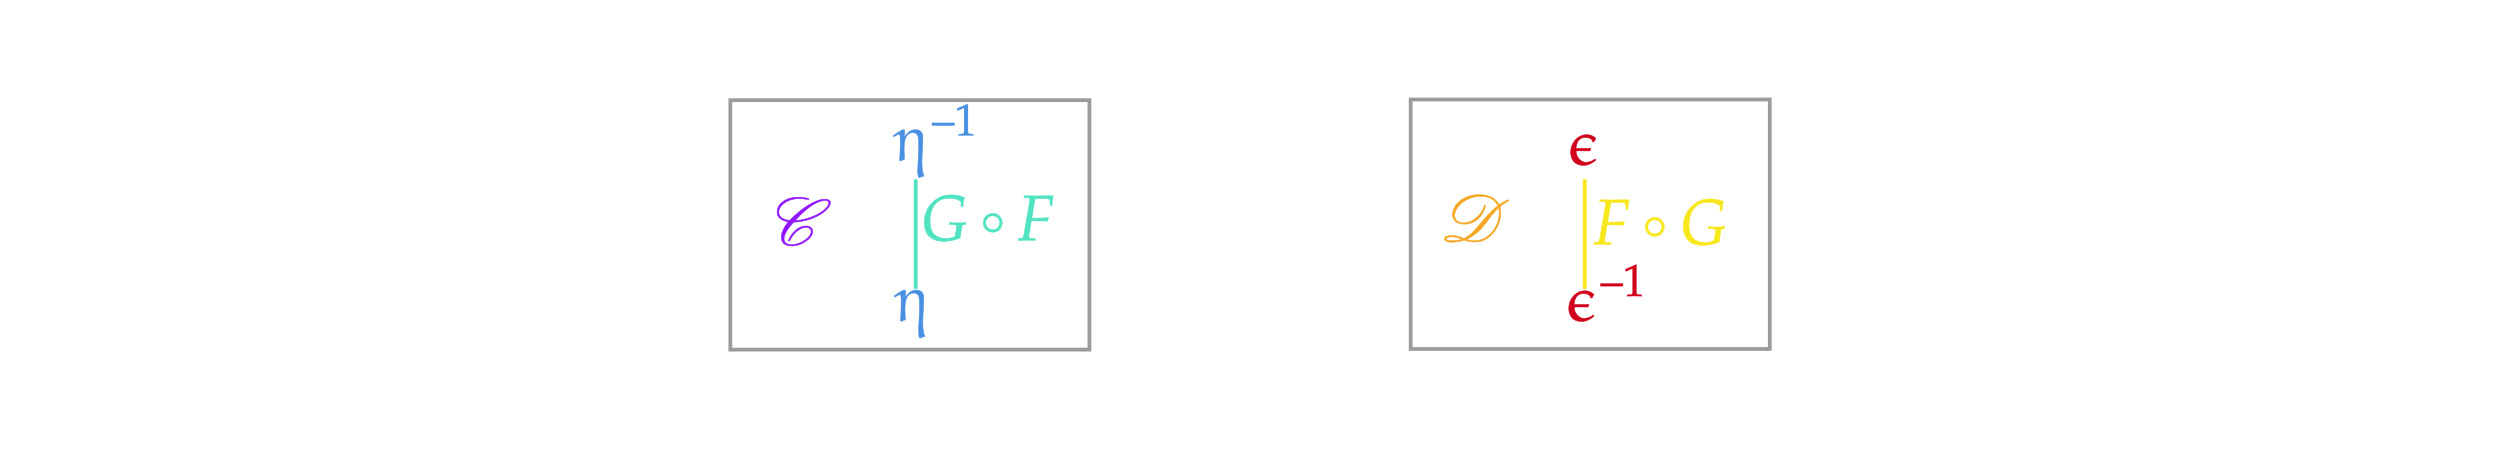
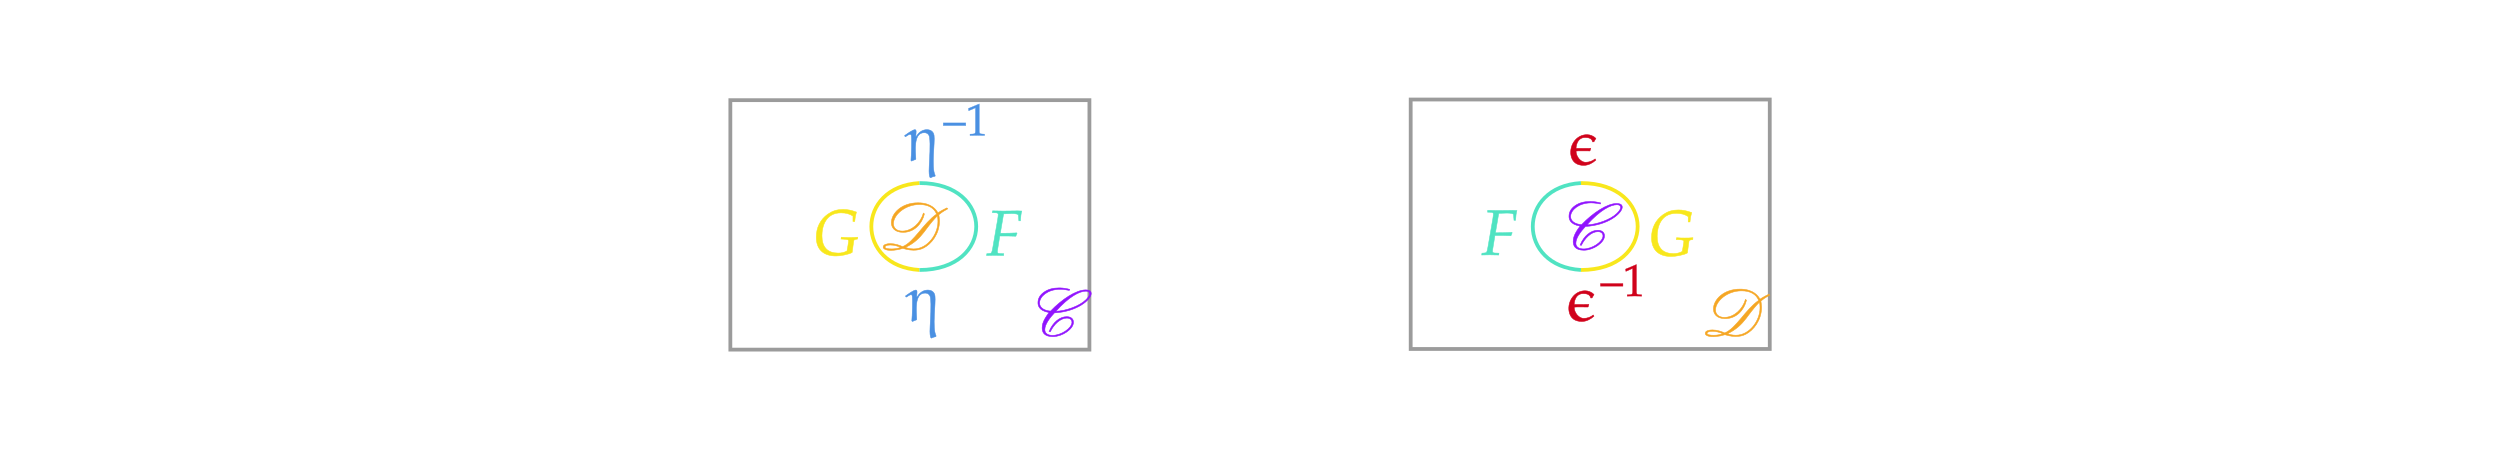
<svg xmlns="http://www.w3.org/2000/svg" x="0" y="0" width="661.433" height="121.367" style="         width:661.433px;         height:121.367px;         background: transparent;         fill: none; ">
  <svg class="role-diagram-draw-area">
    <g class="shapes-region" style="stroke: black; fill: none;">
      <g class="composite-shape">
        <path class="real" d=" M193.23,26.5 L288.23,26.5 L288.23,92.5 L193.23,92.5 Z" style="stroke-width: 1px; stroke: rgb(155, 155, 155); stroke-opacity: 1; fill: none; fill-opacity: 1;" />
      </g>
      <g class="composite-shape">
        <path class="real" d=" M373.23,26.33 L468.23,26.33 L468.23,92.33 L373.23,92.33 Z" style="stroke-width: 1px; stroke: rgb(155, 155, 155); stroke-opacity: 1; fill: none; fill-opacity: 1;" />
      </g>
      <g class="arrow-line">
-         <path class="connection real" stroke-dasharray="" d="  M242.28,47.43 L242.28,76.43" style="stroke: rgb(80, 227, 194); stroke-width: 1px; fill: none; fill-opacity: 1; stroke-opacity: 1;" />
+         <path class="connection real" stroke-dasharray="" d="  M243.28,71.43 C226.28,70.43 226.28,49.43 243.28,48.43" style="stroke: rgb(248, 231, 28); stroke-width: 1px; fill: none; fill-opacity: 1; stroke-opacity: 1;" />
      </g>
      <g class="arrow-line">
-         <path class="connection real" stroke-dasharray="" d="  M419.28,47.43 L419.28,76.43" style="stroke: rgb(248, 231, 28); stroke-opacity: 1; stroke-width: 1px; fill: none; fill-opacity: 1;" />
+         <path class="connection real" stroke-dasharray="" d="  M243.28,71.43 C263.28,71.43 263.28,48.43 243.28,48.43" style="stroke: rgb(80, 227, 194); stroke-width: 1px; fill: none; fill-opacity: 1; stroke-opacity: 1;" />
+       </g>
+       <g class="arrow-line">
+         <path class="connection real" stroke-dasharray="" d="  M418.28,71.43 C401.28,70.43 401.28,49.43 418.28,48.43" style="stroke: rgb(80, 227, 194); stroke-opacity: 1; stroke-width: 1px; fill: none; fill-opacity: 1;" />
+       </g>
+       <g class="arrow-line">
+         <path class="connection real" stroke-dasharray="" d="  M418.28,71.43 C438.28,71.43 438.28,48.43 418.28,48.43" style="stroke: rgb(248, 231, 28); stroke-opacity: 1; stroke-width: 1px; fill: none; fill-opacity: 1;" />
      </g>
      <g />
    </g>
    <g />
    <g />
    <g />
  </svg>
  <svg width="660" height="119.933" style="width:660px;height:119.933px;font-family:Asana-Math, Asana;background:transparent;">
    <g>
      <g>
        <g>
-           <g transform="matrix(1,0,0,1,381.3833,63.95)">
+           <g transform="matrix(1,0,0,1,450.4,88.94998)">
            <path transform="matrix(0.017,0,0,-0.017,0,0)" d="M180 15C128 15 73 20 73 45C73 56 91 76 154 76C218 76 265 60 318 40L318 39C274 24 230 15 180 15ZM897 440C897 245 737 15 520 15C468 15 415 29 389 38C522 98 610 184 680 276L719 328C784 416 840 482 889 530L889 529C897 495 897 467 897 440ZM587 733C327 733 172 566 172 423C172 354 217 273 355 273C528 273 649 404 687 560L671 573C628 421 493 293 343 293C252 293 205 343 205 409C205 543 384 706 611 706C746 706 839 652 876 557C672 417 523 119 347 51C302 71 232 98 156 98C106 98 45 85 45 45C40 11 110 -18 213 -5C267 0 290 5 351 23C374 17 441 -5 519 -5C576 -5 629 5 679 32C791 91 922 242 922 455C922 476 913 533 911 547C936 568 962 591 1050 639L1036 654C1015 644 950 612 897 577L897 576C875 618 801 733 587 733Z" stroke="rgb(245,166,35)" stroke-opacity="1" stroke-width="8" fill="rgb(245,166,35)" fill-opacity="1" />
          </g>
        </g>
      </g>
    </g>
    <g>
      <g>
        <g>
-           <g transform="matrix(1,0,0,1,204.85,64.81667)">
+           <g transform="matrix(1,0,0,1,273.85,88.81668)">
            <path transform="matrix(0.017,0,0,-0.017,0,0)" d="M791 693C823 693 848 684 848 648C848 625 828 594 789 557C693 462 476 384 323 380L323 379C534 615 696 693 791 693ZM218 361C124 239 110 171 110 122C110 66 130 -15 277 -15C425 -15 598 105 598 208C598 266 554 296 493 296C384 296 278 209 218 66L237 61C290 171 391 274 495 274C557 274 574 235 574 210C574 116 406 5 272 5C204 5 152 33 152 93C152 179 230 278 301 355C659 374 874 564 874 656C874 701 828 713 789 713C639 713 418 567 241 383C144 390 70 434 70 510C70 607 194 722 390 722C446 722 505 710 533 705L539 721C495 733 435 744 377 744C279 744 200 722 138 677C76 633 45 578 45 513C45 482 50 388 218 361Z" stroke="rgb(144,19,254)" stroke-opacity="1" stroke-width="8" fill="rgb(144,19,254)" fill-opacity="1" />
          </g>
        </g>
      </g>
    </g>
    <g>
      <g>
        <g>
-           <g transform="matrix(1,0,0,1,421.7,64.61668)">
-             <path transform="matrix(0.017,0,0,-0.017,0,0)" d="M286 646L392 650C454 650 494 641 495 626L503 537L527 537C530 600 537 651 548 689C526 691 498 692 481 692L440 691L275 689L246 689C221 689 181 690 143 691L94 692L91 664L147 662C171 661 182 652 182 635C182 621 178 589 173 559L98 125C81 33 81 32 40 28L4 25L0 -3L34 -2C74 -1 106 0 127 0C145 0 174 -1 213 -2L265 -3L268 25L204 28C177 29 168 37 168 57C168 63 169 74 170 78L206 301L323 301C350 301 381 300 429 298L455 297L474 342L470 349C389 345 329 343 251 343L214 343L260 614C263 630 264 635 269 646Z" stroke="rgb(248,231,28)" stroke-opacity="1" stroke-width="8" fill="rgb(248,231,28)" fill-opacity="1" />
-           </g>
-         </g>
-         <g>
-           <g transform="matrix(1,0,0,1,434.5167,64.61668)">
-             <path transform="matrix(0.017,0,0,-0.017,0,0)" d="M342 271C342 352 277 417 195 417C112 417 47 352 47 271C47 188 112 124 195 124C277 124 342 188 342 271ZM304 271C304 209 254 161 195 161C133 161 85 209 85 271C85 331 133 380 195 380C254 380 304 331 304 271Z" stroke="rgb(248,231,28)" stroke-opacity="1" stroke-width="8" fill="rgb(248,231,28)" fill-opacity="1" />
-           </g>
-         </g>
-         <g>
-           <g transform="matrix(1,0,0,1,444.5167,64.61668)">
-             <path transform="matrix(0.017,0,0,-0.017,0,0)" d="M434 653C511 653 565 639 621 603L621 519L648 519C653 576 661 619 675 665C592 695 535 706 466 706C374 706 301 683 229 632C112 548 50 424 50 274C50 87 159 -18 355 -18C412 -21 559 6 608 37C628 193 632 216 633 219C635 228 647 238 660 240L692 246L694 274C655 270 620 269 569 269C518 269 482 270 440 274L435 246L469 244C544 240 553 236 553 212C553 197 533 84 528 60C483 36 444 27 390 27C224 27 138 120 138 297C138 443 197 653 434 653Z" stroke="rgb(248,231,28)" stroke-opacity="1" stroke-width="8" fill="rgb(248,231,28)" fill-opacity="1" />
-           </g>
-         </g>
-       </g>
-     </g>
-     <g>
-       <g>
-         <g>
-           <g transform="matrix(1,0,0,1,243.7,63.55)">
-             <path transform="matrix(0.017,0,0,-0.017,0,0)" d="M434 653C511 653 565 639 621 603L621 519L648 519C653 576 661 619 675 665C592 695 535 706 466 706C374 706 301 683 229 632C112 548 50 424 50 274C50 87 159 -18 355 -18C412 -21 559 6 608 37C628 193 632 216 633 219C635 228 647 238 660 240L692 246L694 274C655 270 620 269 569 269C518 269 482 270 440 274L435 246L469 244C544 240 553 236 553 212C553 197 533 84 528 60C483 36 444 27 390 27C224 27 138 120 138 297C138 443 197 653 434 653Z" stroke="rgb(80,227,194)" stroke-opacity="1" stroke-width="8" fill="rgb(80,227,194)" fill-opacity="1" />
-           </g>
-         </g>
-         <g>
-           <g transform="matrix(1,0,0,1,259.35,63.55)">
-             <path transform="matrix(0.017,0,0,-0.017,0,0)" d="M342 271C342 352 277 417 195 417C112 417 47 352 47 271C47 188 112 124 195 124C277 124 342 188 342 271ZM304 271C304 209 254 161 195 161C133 161 85 209 85 271C85 331 133 380 195 380C254 380 304 331 304 271Z" stroke="rgb(80,227,194)" stroke-opacity="1" stroke-width="8" fill="rgb(80,227,194)" fill-opacity="1" />
-           </g>
-         </g>
-         <g>
-           <g transform="matrix(1,0,0,1,269.35,63.55)">
-             <path transform="matrix(0.017,0,0,-0.017,0,0)" d="M286 646L392 650C454 650 494 641 495 626L503 537L527 537C530 600 537 651 548 689C526 691 498 692 481 692L440 691L275 689L246 689C221 689 181 690 143 691L94 692L91 664L147 662C171 661 182 652 182 635C182 621 178 589 173 559L98 125C81 33 81 32 40 28L4 25L0 -3L34 -2C74 -1 106 0 127 0C145 0 174 -1 213 -2L265 -3L268 25L204 28C177 29 168 37 168 57C168 63 169 74 170 78L206 301L323 301C350 301 381 300 429 298L455 297L474 342L470 349C389 345 329 343 251 343L214 343L260 614C263 630 264 635 269 646Z" stroke="rgb(80,227,194)" stroke-opacity="1" stroke-width="8" fill="rgb(80,227,194)" fill-opacity="1" />
-           </g>
-         </g>
-       </g>
-     </g>
-     <g>
-       <g>
-         <g>
-           <g transform="matrix(1,0,0,1,236.7667,84.78334)">
+           <g transform="matrix(1,0,0,1,239.7667,84.78333)">
            <path transform="matrix(0.017,0,0,-0.017,0,0)" d="M149 473C116 473 20 404 -9 383L-11 377L-3 366L3 364C19 375 55 401 75 401C86 401 91 393 93 382C103 316 94 73 87 -6L97 -16C117 -6 137 3 158 9L163 18C159 137 121 426 293 426C338 426 368 402 376 356C394 244 376 12 371 -101C365 -216 373 -234 381 -266L392 -275C414 -264 437 -255 462 -251L464 -238C400 -117 463 277 447 382C438 444 393 473 334 473C258 473 204 424 169 367L162 369C166 427 177 473 149 473Z" stroke="rgb(74,144,226)" stroke-opacity="1" stroke-width="8" fill="rgb(74,144,226)" fill-opacity="1" />
          </g>
        </g>
      </g>
    </g>
    <g>
      <g>
        <g>
-           <g transform="matrix(1,0,0,1,236.5333,42.35002)">
+           <g transform="matrix(1,0,0,1,239.5333,42.35001)">
            <path transform="matrix(0.017,0,0,-0.017,0,0)" d="M149 473C116 473 20 404 -9 383L-11 377L-3 366L3 364C19 375 55 401 75 401C86 401 91 393 93 382C103 316 94 73 87 -6L97 -16C117 -6 137 3 158 9L163 18C159 137 121 426 293 426C338 426 368 402 376 356C394 244 376 12 371 -101C365 -216 373 -234 381 -266L392 -275C414 -264 437 -255 462 -251L464 -238C400 -117 463 277 447 382C438 444 393 473 334 473C258 473 204 424 169 367L162 369C166 427 177 473 149 473Z" stroke="rgb(74,144,226)" stroke-opacity="1" stroke-width="8" fill="rgb(74,144,226)" fill-opacity="1" />
          </g>
        </g>
        <g>
          <g>
            <g>
              <g>
-                 <g transform="matrix(1,0,0,1,246.5667,35.81667)">
+                 <g transform="matrix(1,0,0,1,249.5667,35.81666)">
                  <path transform="matrix(0.0119,0,0,-0.0119,0,0)" d="M500 219L500 277L0 277L0 219ZM917 -3L917 27L865 30C810 33 800 44 800 96L800 700L559 598L566 548L716 614L716 96C716 44 705 33 651 30L595 27L595 -3C749 0 749 0 760 0C791 0 901 -3 917 -3Z" stroke="rgb(74,144,226)" stroke-opacity="1" stroke-width="8" fill="rgb(74,144,226)" fill-opacity="1" />
                </g>
              </g>
            </g>
          </g>
        </g>
      </g>
    </g>
    <g>
      <g>
        <g>
-           <g transform="matrix(1,0,0,1,414.7667,43.55)">
+           <g transform="matrix(1,0,0,1,414.7667,43.55002)">
            <path transform="matrix(0.017,0,0,-0.017,0,0)" d="M439 408C402 445 350 466 301 466C137 466 26 307 50 149C68 39 144 -12 249 -12C324 -12 388 26 438 70L427 88C387 56 336 36 278 36C206 36 131 120 130 211C154 214 176 214 198 214L255 214C284 214 314 214 344 213L349 219L358 253C281 251 206 252 130 252C134 336 172 422 270 422C329 422 375 409 389 354L408 355Z" stroke="rgb(208,2,27)" stroke-opacity="1" stroke-width="8" fill="rgb(208,2,27)" fill-opacity="1" />
          </g>
        </g>
      </g>
    </g>
    <g>
      <g>
        <g>
-           <g transform="matrix(1,0,0,1,414.2667,84.85002)">
+           <g transform="matrix(1,0,0,1,414.2667,84.85001)">
            <path transform="matrix(0.017,0,0,-0.017,0,0)" d="M439 408C402 445 350 466 301 466C137 466 26 307 50 149C68 39 144 -12 249 -12C324 -12 388 26 438 70L427 88C387 56 336 36 278 36C206 36 131 120 130 211C154 214 176 214 198 214L255 214C284 214 314 214 344 213L349 219L358 253C281 251 206 252 130 252C134 336 172 422 270 422C329 422 375 409 389 354L408 355Z" stroke="rgb(208,2,27)" stroke-opacity="1" stroke-width="8" fill="rgb(208,2,27)" fill-opacity="1" />
          </g>
        </g>
        <g>
          <g>
            <g>
              <g>
-                 <g transform="matrix(1,0,0,1,423.4333,78.31667)">
+                 <g transform="matrix(1,0,0,1,423.4333,78.31666)">
                  <path transform="matrix(0.0119,0,0,-0.0119,0,0)" d="M500 219L500 277L0 277L0 219ZM917 -3L917 27L865 30C810 33 800 44 800 96L800 700L559 598L566 548L716 614L716 96C716 44 705 33 651 30L595 27L595 -3C749 0 749 0 760 0C791 0 901 -3 917 -3Z" stroke="rgb(208,2,27)" stroke-opacity="1" stroke-width="8" fill="rgb(208,2,27)" fill-opacity="1" />
                </g>
              </g>
            </g>
          </g>
        </g>
      </g>
    </g>
+     <g>
+       <g>
+         <g>
+           <g transform="matrix(1,0,0,1,232.9,66.11667)">
+             <path transform="matrix(0.017,0,0,-0.017,0,0)" d="M180 15C128 15 73 20 73 45C73 56 91 76 154 76C218 76 265 60 318 40L318 39C274 24 230 15 180 15ZM897 440C897 245 737 15 520 15C468 15 415 29 389 38C522 98 610 184 680 276L719 328C784 416 840 482 889 530L889 529C897 495 897 467 897 440ZM587 733C327 733 172 566 172 423C172 354 217 273 355 273C528 273 649 404 687 560L671 573C628 421 493 293 343 293C252 293 205 343 205 409C205 543 384 706 611 706C746 706 839 652 876 557C672 417 523 119 347 51C302 71 232 98 156 98C106 98 45 85 45 45C40 11 110 -18 213 -5C267 0 290 5 351 23C374 17 441 -5 519 -5C576 -5 629 5 679 32C791 91 922 242 922 455C922 476 913 533 911 547C936 568 962 591 1050 639L1036 654C1015 644 950 612 897 577L897 576C875 618 801 733 587 733Z" stroke="rgb(245,166,35)" stroke-opacity="1" stroke-width="8" fill="rgb(245,166,35)" fill-opacity="1" />
+           </g>
+         </g>
+       </g>
+     </g>
+     <g>
+       <g>
+         <g>
+           <g transform="matrix(1,0,0,1,215.1166,67.41666)">
+             <path transform="matrix(0.017,0,0,-0.017,0,0)" d="M434 653C511 653 565 639 621 603L621 519L648 519C653 576 661 619 675 665C592 695 535 706 466 706C374 706 301 683 229 632C112 548 50 424 50 274C50 87 159 -18 355 -18C412 -21 559 6 608 37C628 193 632 216 633 219C635 228 647 238 660 240L692 246L694 274C655 270 620 269 569 269C518 269 482 270 440 274L435 246L469 244C544 240 553 236 553 212C553 197 533 84 528 60C483 36 444 27 390 27C224 27 138 120 138 297C138 443 197 653 434 653Z" stroke="rgb(248,231,28)" stroke-opacity="1" stroke-width="8" fill="rgb(248,231,28)" fill-opacity="1" />
+           </g>
+         </g>
+       </g>
+     </g>
+     <g>
+       <g>
+         <g>
+           <g transform="matrix(1,0,0,1,261.0167,67.55002)">
+             <path transform="matrix(0.017,0,0,-0.017,0,0)" d="M286 646L392 650C454 650 494 641 495 626L503 537L527 537C530 600 537 651 548 689C526 691 498 692 481 692L440 691L275 689L246 689C221 689 181 690 143 691L94 692L91 664L147 662C171 661 182 652 182 635C182 621 178 589 173 559L98 125C81 33 81 32 40 28L4 25L0 -3L34 -2C74 -1 106 0 127 0C145 0 174 -1 213 -2L265 -3L268 25L204 28C177 29 168 37 168 57C168 63 169 74 170 78L206 301L323 301C350 301 381 300 429 298L455 297L474 342L470 349C389 345 329 343 251 343L214 343L260 614C263 630 264 635 269 646Z" stroke="rgb(80,227,194)" stroke-opacity="1" stroke-width="8" fill="rgb(80,227,194)" fill-opacity="1" />
+           </g>
+         </g>
+       </g>
+     </g>
+     <g>
+       <g>
+         <g>
+           <g transform="matrix(1,0,0,1,392.0167,67.41666)">
+             <path transform="matrix(0.017,0,0,-0.017,0,0)" d="M286 646L392 650C454 650 494 641 495 626L503 537L527 537C530 600 537 651 548 689C526 691 498 692 481 692L440 691L275 689L246 689C221 689 181 690 143 691L94 692L91 664L147 662C171 661 182 652 182 635C182 621 178 589 173 559L98 125C81 33 81 32 40 28L4 25L0 -3L34 -2C74 -1 106 0 127 0C145 0 174 -1 213 -2L265 -3L268 25L204 28C177 29 168 37 168 57C168 63 169 74 170 78L206 301L323 301C350 301 381 300 429 298L455 297L474 342L470 349C389 345 329 343 251 343L214 343L260 614C263 630 264 635 269 646Z" stroke="rgb(80,227,194)" stroke-opacity="1" stroke-width="8" fill="rgb(80,227,194)" fill-opacity="1" />
+           </g>
+         </g>
+       </g>
+     </g>
+     <g>
+       <g>
+         <g>
+           <g transform="matrix(1,0,0,1,436.1,67.55002)">
+             <path transform="matrix(0.017,0,0,-0.017,0,0)" d="M434 653C511 653 565 639 621 603L621 519L648 519C653 576 661 619 675 665C592 695 535 706 466 706C374 706 301 683 229 632C112 548 50 424 50 274C50 87 159 -18 355 -18C412 -21 559 6 608 37C628 193 632 216 633 219C635 228 647 238 660 240L692 246L694 274C655 270 620 269 569 269C518 269 482 270 440 274L435 246L469 244C544 240 553 236 553 212C553 197 533 84 528 60C483 36 444 27 390 27C224 27 138 120 138 297C138 443 197 653 434 653Z" stroke="rgb(248,231,28)" stroke-opacity="1" stroke-width="8" fill="rgb(248,231,28)" fill-opacity="1" />
+           </g>
+         </g>
+       </g>
+     </g>
+     <g>
+       <g>
+         <g>
+           <g transform="matrix(1,0,0,1,414.35,65.94998)">
+             <path transform="matrix(0.017,0,0,-0.017,0,0)" d="M791 693C823 693 848 684 848 648C848 625 828 594 789 557C693 462 476 384 323 380L323 379C534 615 696 693 791 693ZM218 361C124 239 110 171 110 122C110 66 130 -15 277 -15C425 -15 598 105 598 208C598 266 554 296 493 296C384 296 278 209 218 66L237 61C290 171 391 274 495 274C557 274 574 235 574 210C574 116 406 5 272 5C204 5 152 33 152 93C152 179 230 278 301 355C659 374 874 564 874 656C874 701 828 713 789 713C639 713 418 567 241 383C144 390 70 434 70 510C70 607 194 722 390 722C446 722 505 710 533 705L539 721C495 733 435 744 377 744C279 744 200 722 138 677C76 633 45 578 45 513C45 482 50 388 218 361Z" stroke="rgb(144,19,254)" stroke-opacity="1" stroke-width="8" fill="rgb(144,19,254)" fill-opacity="1" />
+           </g>
+         </g>
+       </g>
+     </g>
  </svg>
</svg>
